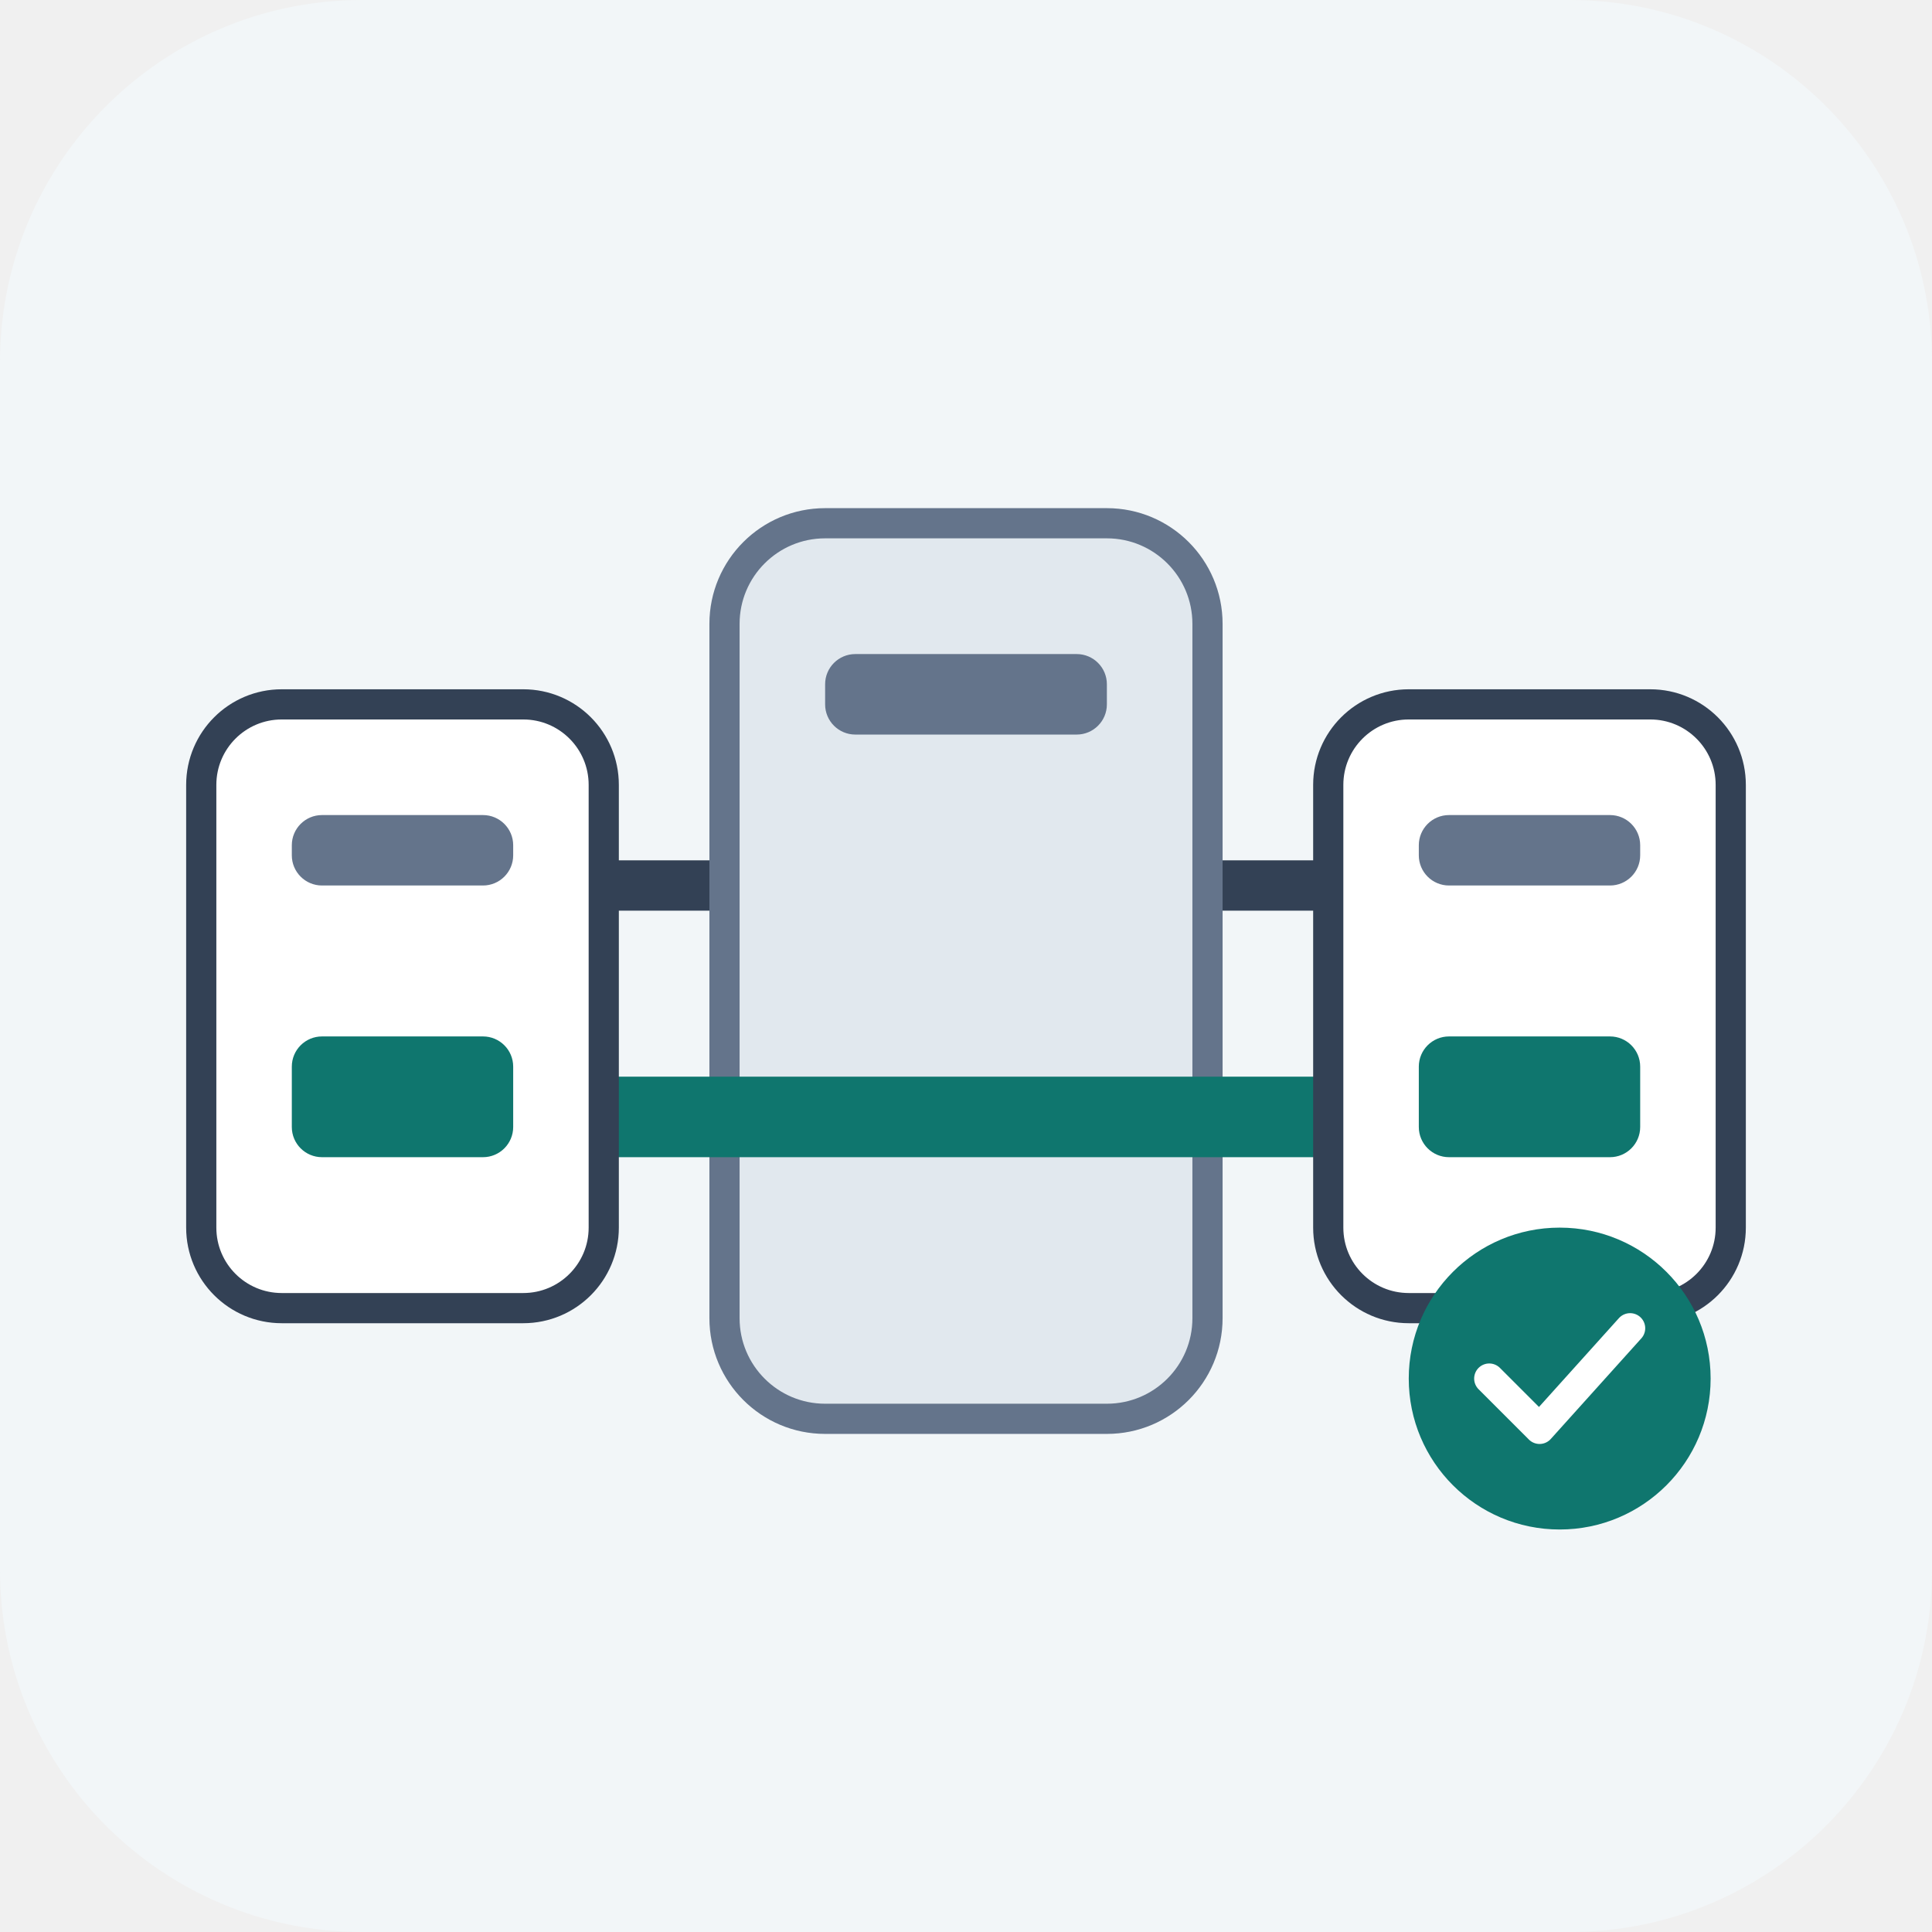
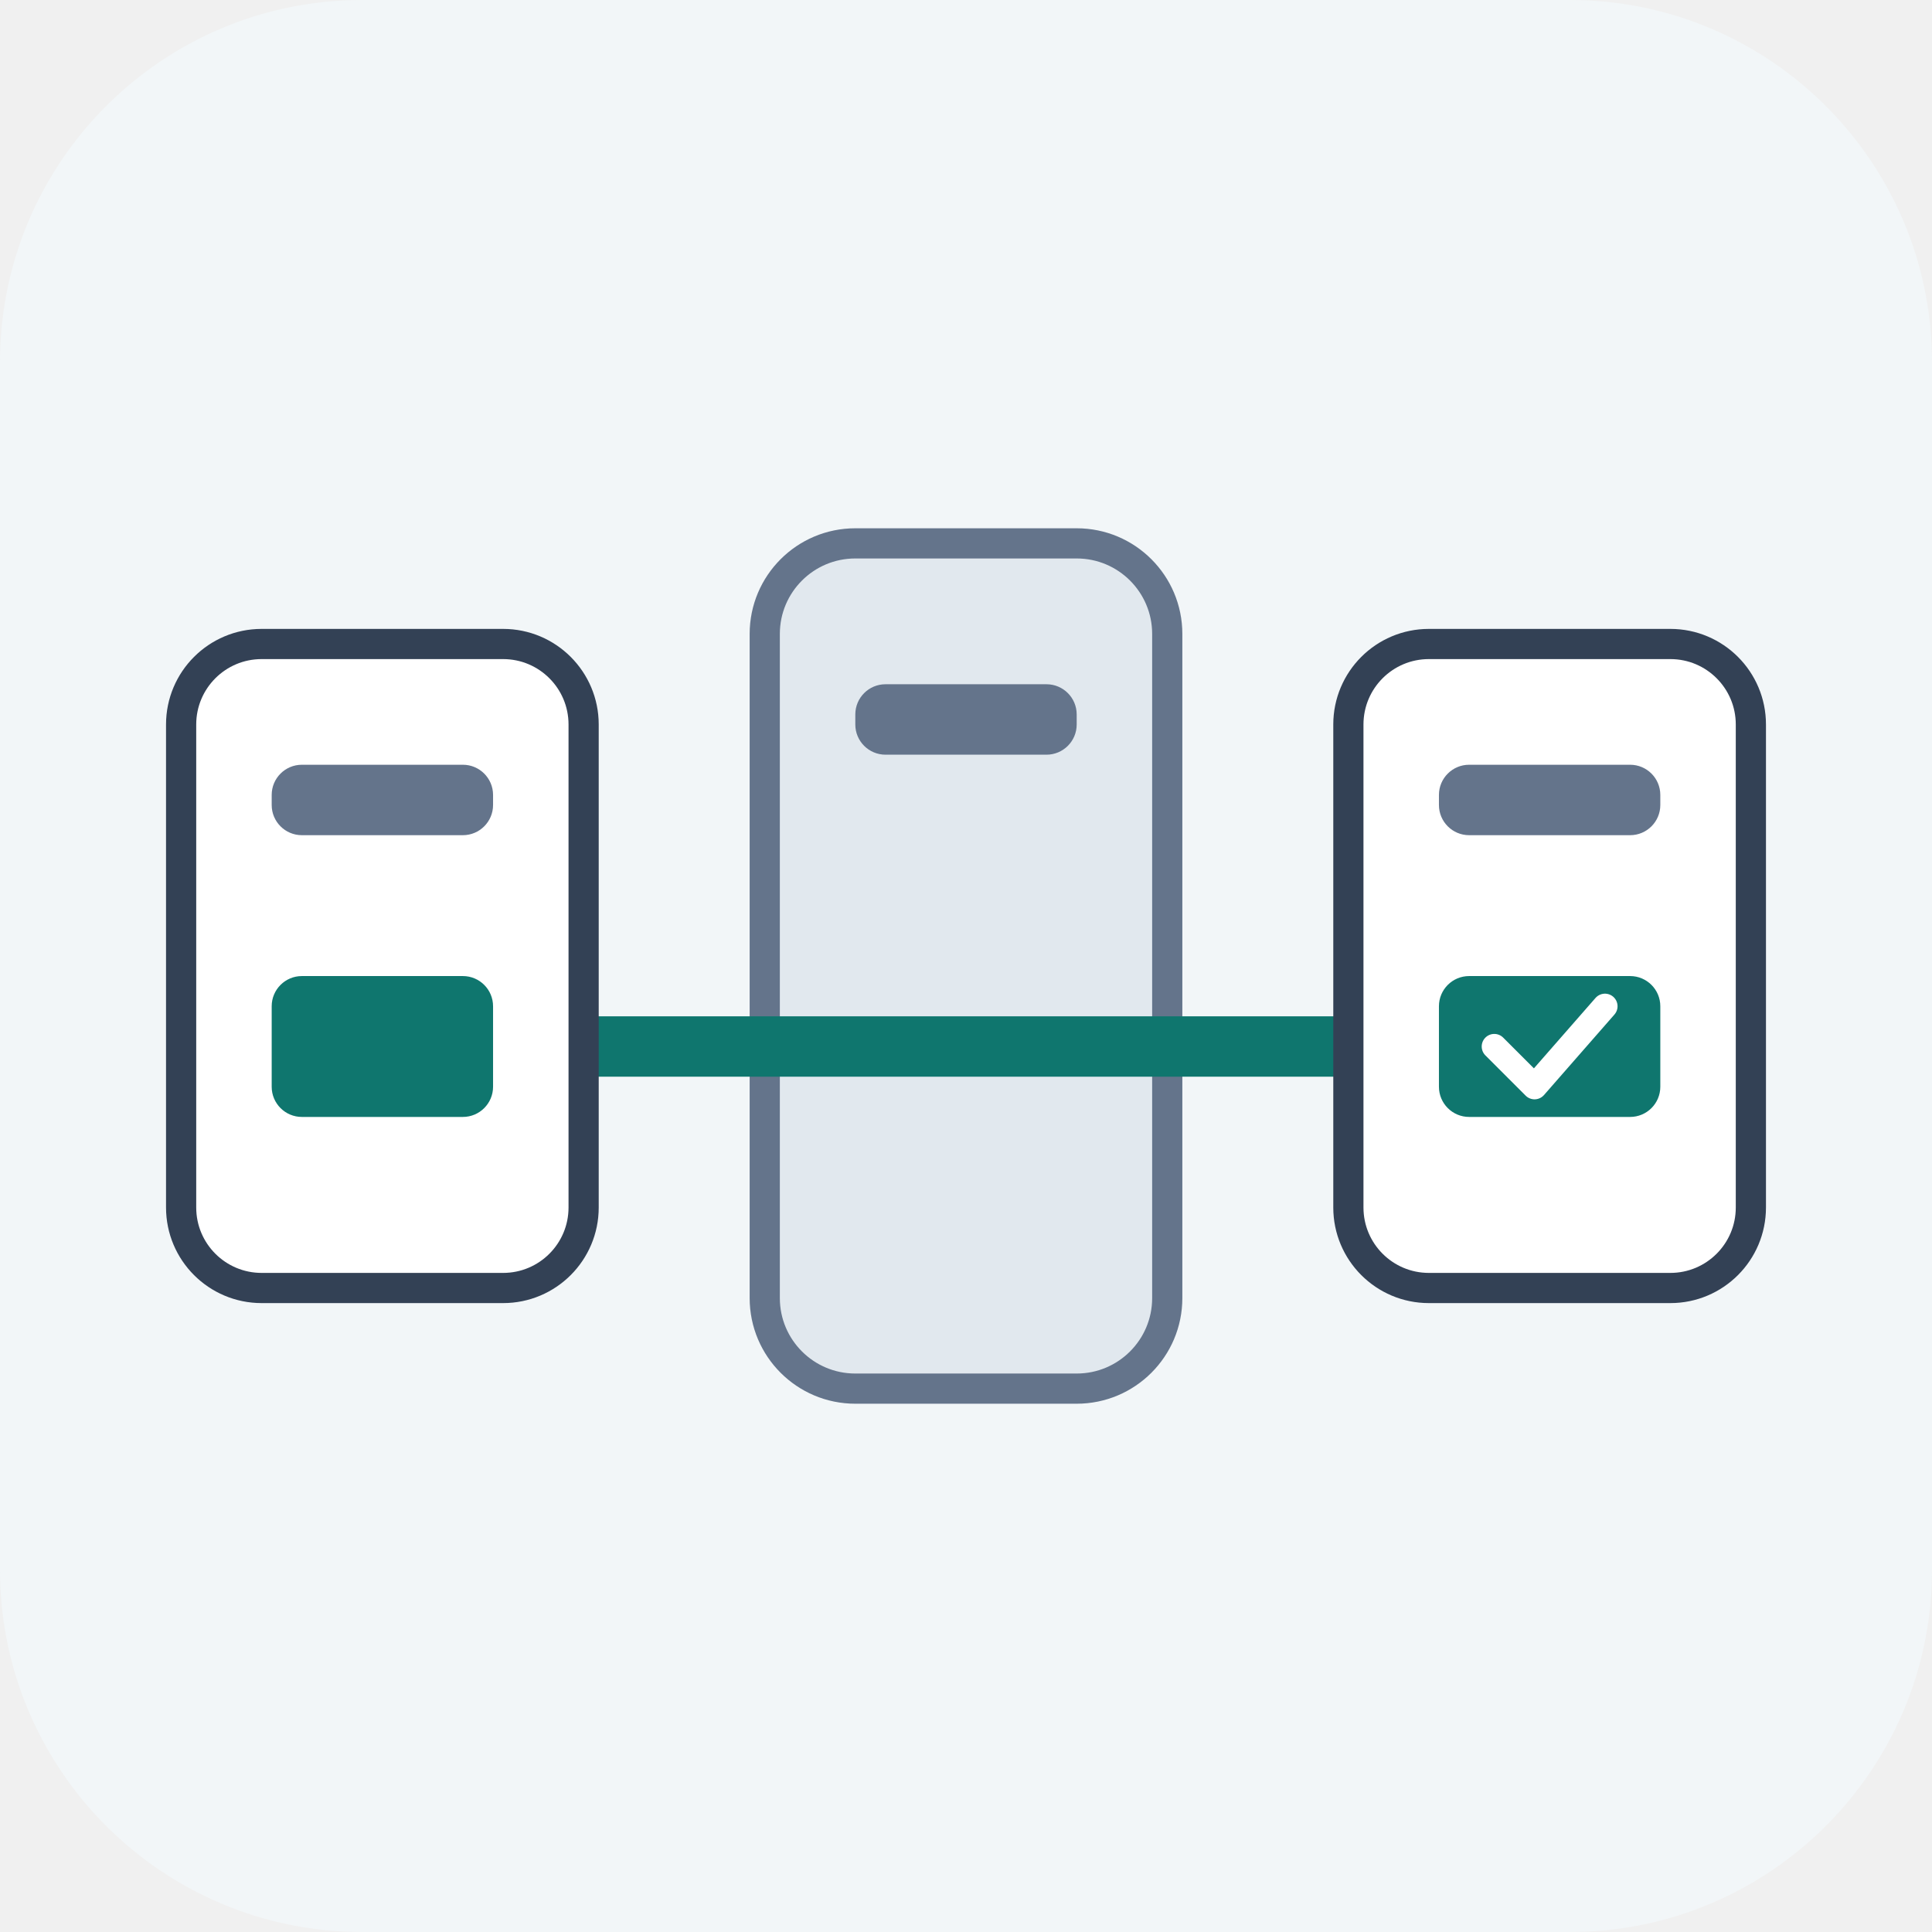
<svg xmlns="http://www.w3.org/2000/svg" viewBox="0 0 192 192" role="img" aria-labelledby="title desc">
  <rect width="192" height="192" rx="36" fill="#f2f6f8" />
-   <path d="M43 88h106" stroke="#334155" stroke-width="5" stroke-linecap="round" />
-   <path d="m142 81 8 7-8 7" fill="none" stroke="#334155" stroke-width="4" stroke-linecap="round" stroke-linejoin="round" />
-   <rect x="72" y="52" width="48" height="89" rx="10" fill="#e1e8ee" stroke="#64748b" stroke-width="3" />
-   <rect x="82" y="65" width="28" height="8" rx="3" fill="#64748b" />
-   <path d="M44 111h104" stroke="#0f766e" stroke-width="8" stroke-linecap="round" />
-   <rect x="20" y="70" width="40" height="60" rx="8" fill="#fff" stroke="#334155" stroke-width="3" />
-   <rect x="29" y="81" width="22" height="7" rx="3" fill="#64748b" />
-   <rect x="29" y="103" width="22" height="12" rx="3" fill="#0f766e" />
-   <rect x="132" y="70" width="40" height="60" rx="8" fill="#fff" stroke="#334155" stroke-width="3" />
-   <rect x="141" y="81" width="22" height="7" rx="3" fill="#64748b" />
-   <rect x="141" y="103" width="22" height="12" rx="3" fill="#0f766e" />
-   <circle cx="155" cy="137" r="15" fill="#0f766e" />
-   <path d="m148 137 5 5 9-10" fill="none" stroke="#fff" stroke-width="3" stroke-linecap="round" stroke-linejoin="round" />
+   <rect x="76" y="54" width="40" height="84" rx="9" fill="#e1e8ee" stroke="#64748b" stroke-width="3" />
+   <rect x="85" y="68" width="22" height="7" rx="3" fill="#64748b" />
+   <path d="M58 104h76" stroke="#0f766e" stroke-width="6" />
+   <rect x="18" y="64" width="40" height="64" rx="8" fill="#fff" stroke="#334155" stroke-width="3" />
+   <rect x="27" y="76" width="22" height="7" rx="3" fill="#64748b" />
+   <rect x="27" y="97" width="22" height="14" rx="3" fill="#0f766e" />
+   <rect x="134" y="64" width="40" height="64" rx="8" fill="#fff" stroke="#334155" stroke-width="3" />
+   <rect x="143" y="76" width="22" height="7" rx="3" fill="#64748b" />
+   <rect x="143" y="97" width="22" height="14" rx="3" fill="#0f766e" />
+   <path d="m148.5 104 4 4 7-8" fill="none" stroke="#fff" stroke-width="2.5" stroke-linecap="round" stroke-linejoin="round" />
</svg>
